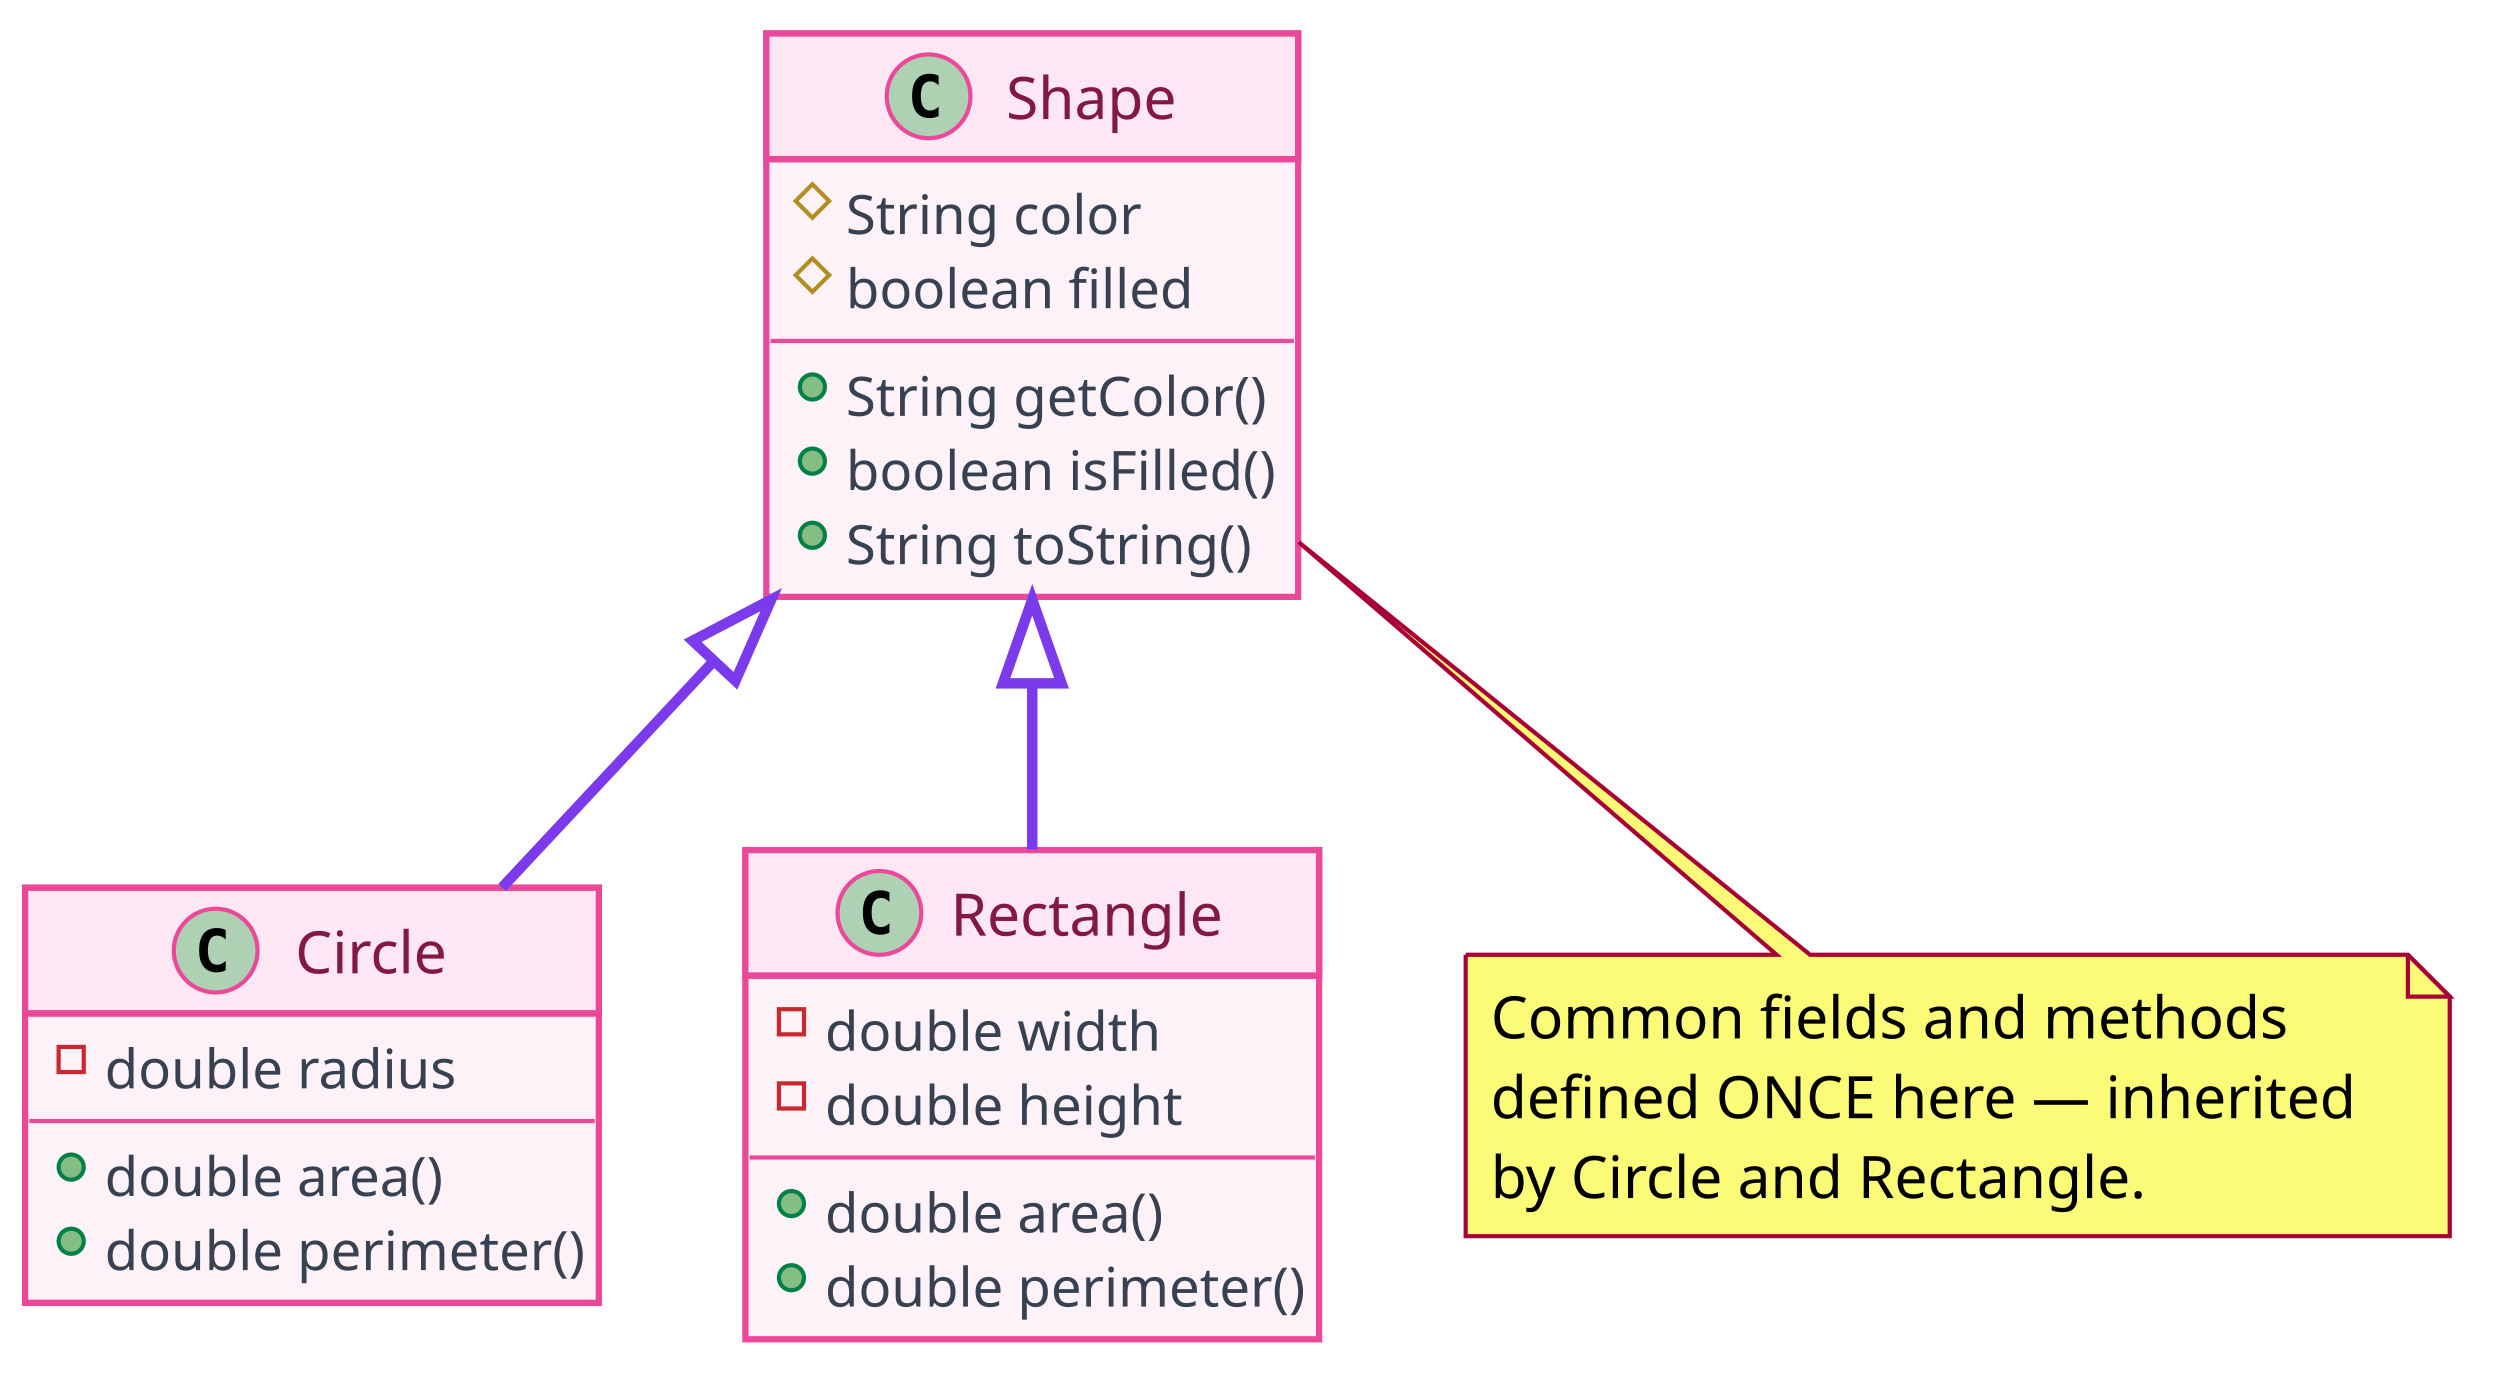
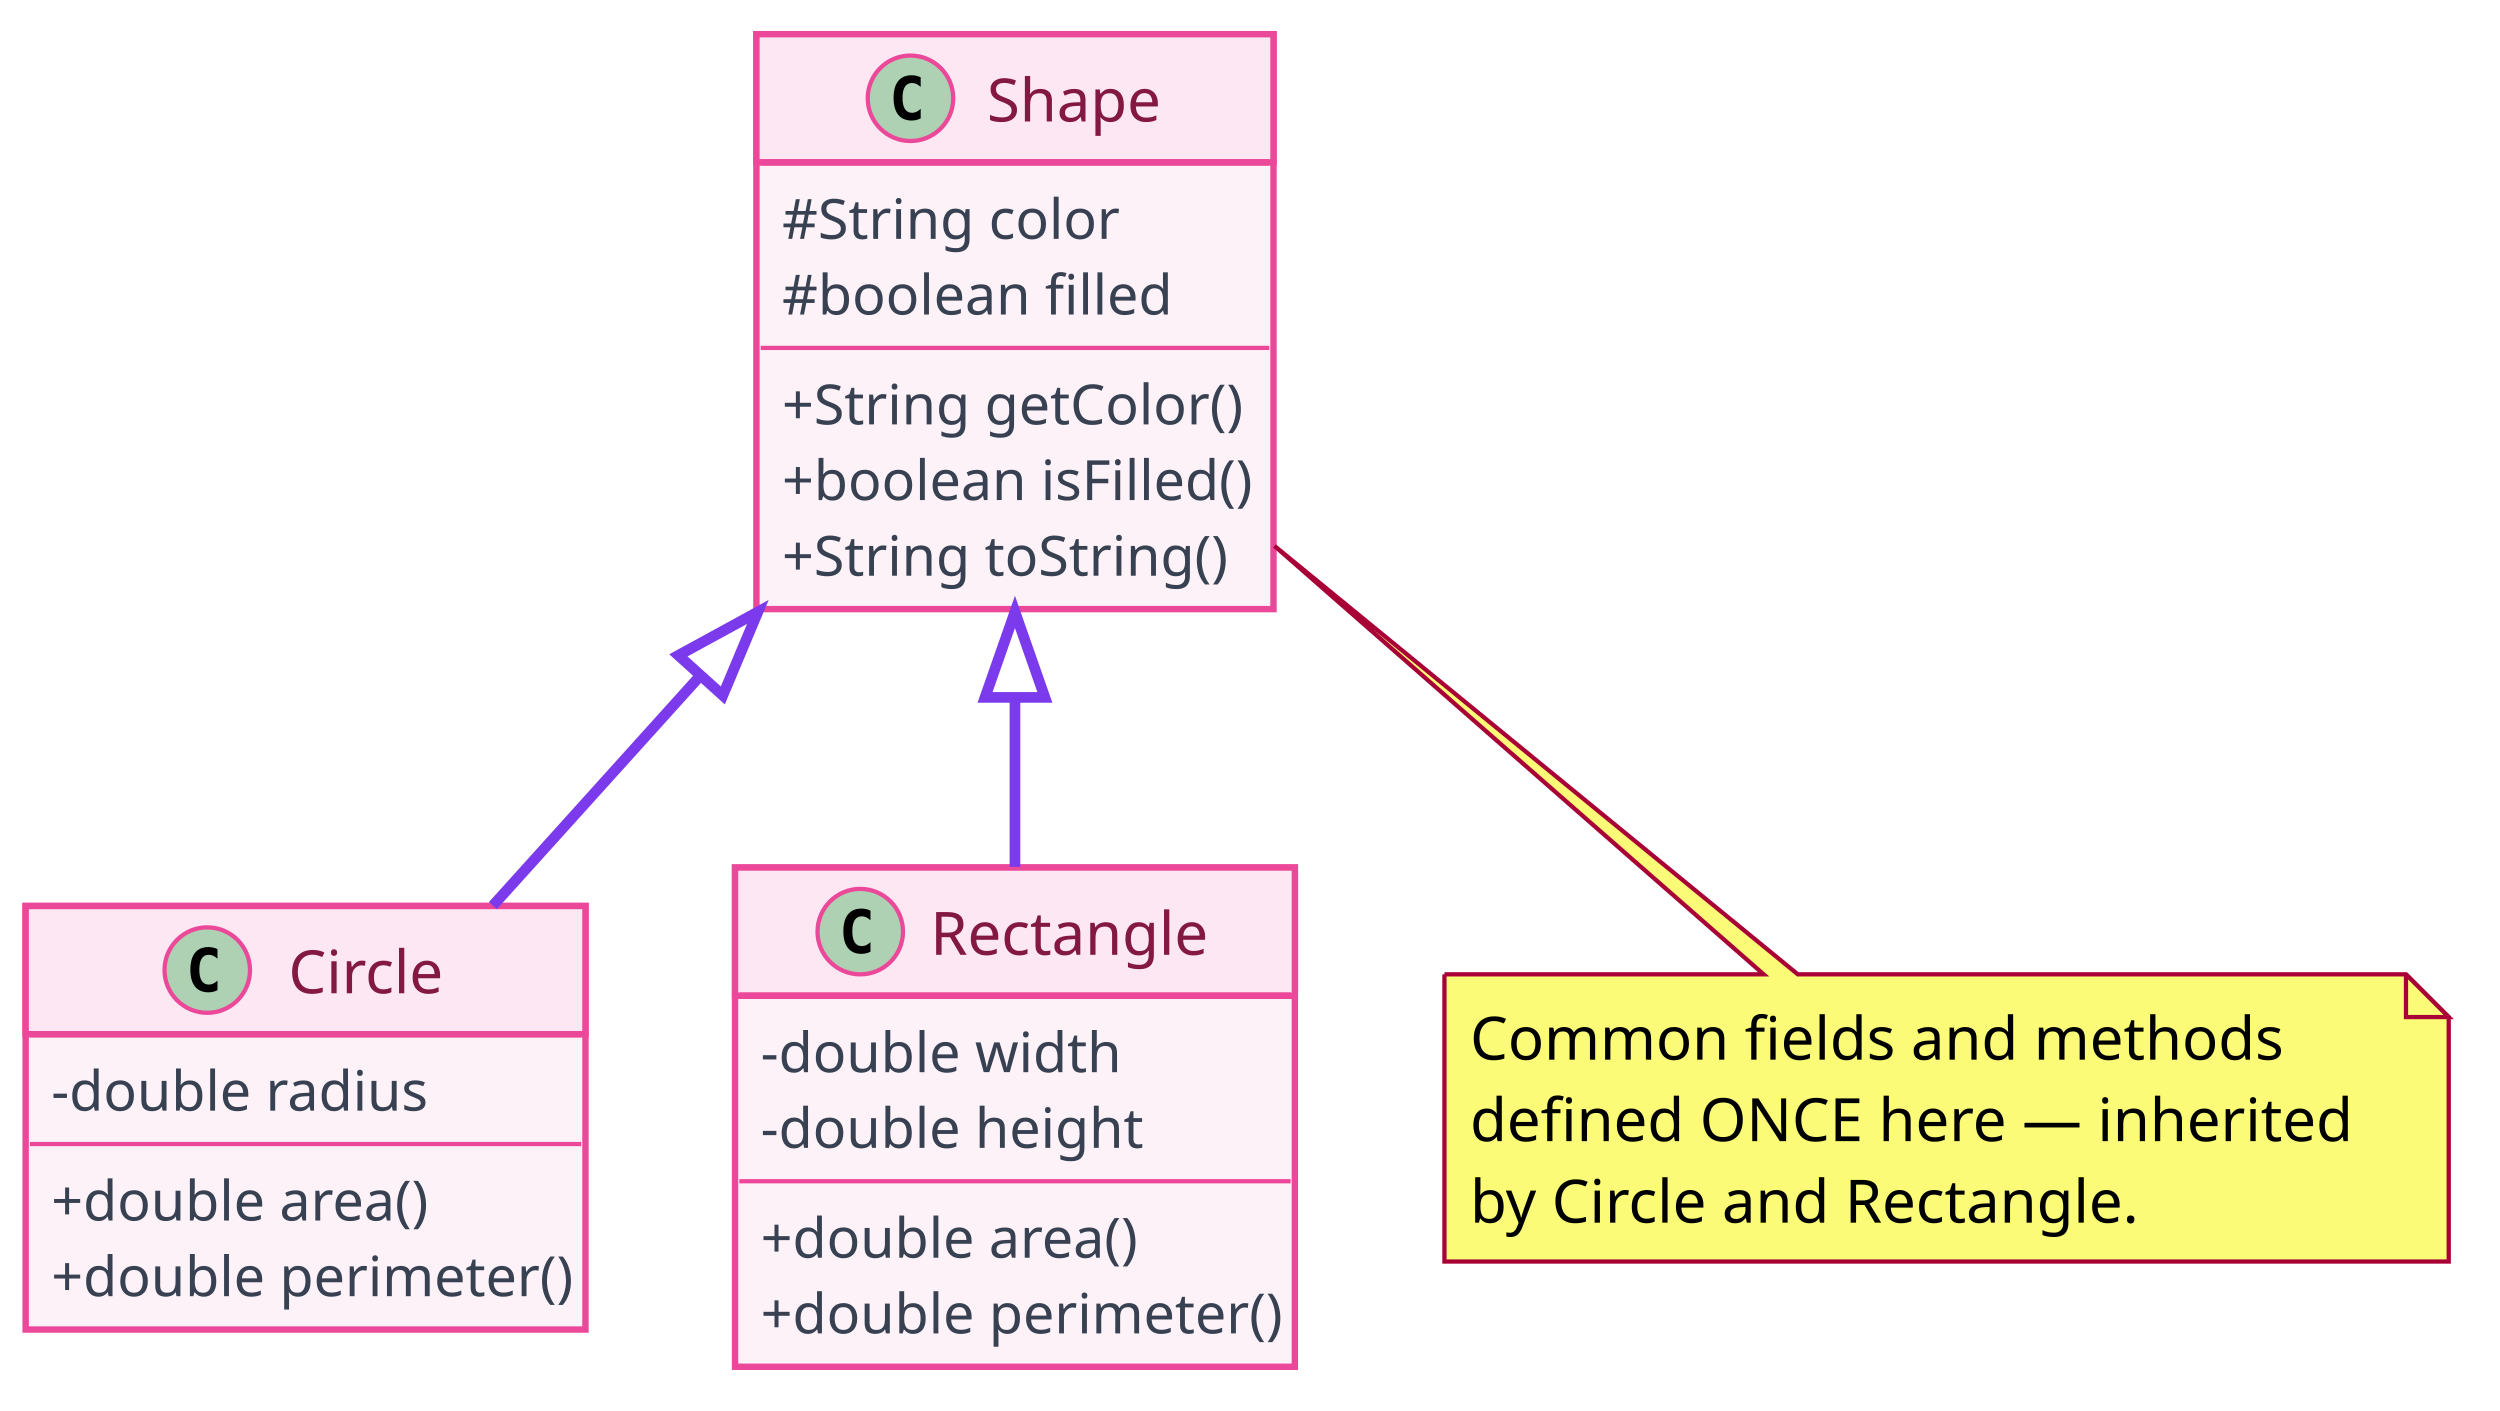
- <svg xmlns="http://www.w3.org/2000/svg" contentScriptType="application/ecmascript" contentStyleType="text/css" height="330px" preserveAspectRatio="none" style="width:597px;height:330px;" version="1.1" viewBox="0 0 597 330" width="597px" zoomAndPan="magnify">
+ <svg xmlns="http://www.w3.org/2000/svg" contentScriptType="application/ecmascript" contentStyleType="text/css" height="330px" preserveAspectRatio="none" style="width:585px;height:330px;" version="1.1" viewBox="0 0 585 330" width="585px" zoomAndPan="magnify">
  <defs />
  <g>
-     <rect fill="#FDF2F8" height="134.53" id="Shape" style="stroke: #EC4899; stroke-width: 1.5;" width="127" x="183" y="8" />
-     <rect fill="#FCE7F3" height="30" style="stroke: #EC4899; stroke-width: 1.5;" width="127" x="183" y="8" />
-     <ellipse cx="221.75" cy="23" fill="#ADD1B2" rx="10" ry="10" style="stroke: #EC4899; stroke-width: 1.0;" />
-     <path d="M224.141,27.703 Q223.656,27.953 223.125,28.078 Q222.609,28.203 222.031,28.203 Q219.969,28.203 218.875,26.844 Q217.797,25.484 217.797,22.906 Q217.797,20.328 218.875,18.969 Q219.969,17.609 222.031,17.609 Q222.609,17.609 223.141,17.734 Q223.672,17.859 224.141,18.094 L224.141,20.344 Q223.625,19.859 223.125,19.641 Q222.641,19.422 222.125,19.422 Q221.016,19.422 220.453,20.297 Q219.891,21.172 219.891,22.906 Q219.891,24.625 220.453,25.516 Q221.016,26.391 222.125,26.391 Q222.641,26.391 223.125,26.172 Q223.625,25.938 224.141,25.469 L224.141,27.703 Z " />
-     <text fill="#831843" font-family="Segoe UI" font-size="14" lengthAdjust="spacingAndGlyphs" textLength="42" x="240.25" y="28.432">Shape</text>
-     <line style="stroke: #EC4899; stroke-width: 1.5;" x1="184" x2="309" y1="38" y2="38" />
-     <polygon fill="none" points="194,44,198,48,194,52,190,48" style="stroke: #B38D22; stroke-width: 1.0;" />
-     <text fill="#374151" font-family="Segoe UI" font-size="13" lengthAdjust="spacingAndGlyphs" textLength="69" x="202" y="55.897">String color</text>
-     <polygon fill="none" points="194,61.706,198,65.706,194,69.706,190,65.706" style="stroke: #B38D22; stroke-width: 1.0;" />
-     <text fill="#374151" font-family="Segoe UI" font-size="13" lengthAdjust="spacingAndGlyphs" textLength="80" x="202" y="73.603">boolean filled</text>
-     <line style="stroke: #EC4899; stroke-width: 1.0;" x1="184" x2="309" y1="81.412" y2="81.412" />
-     <ellipse cx="194" cy="92.412" fill="#84BE84" rx="3" ry="3" style="stroke: #038048; stroke-width: 1.0;" />
-     <text fill="#374151" font-family="Segoe UI" font-size="13" lengthAdjust="spacingAndGlyphs" textLength="102" x="202" y="99.309">String  getColor()</text>
-     <ellipse cx="194" cy="110.118" fill="#84BE84" rx="3" ry="3" style="stroke: #038048; stroke-width: 1.0;" />
-     <text fill="#374151" font-family="Segoe UI" font-size="13" lengthAdjust="spacingAndGlyphs" textLength="100" x="202" y="117.015">boolean isFilled()</text>
-     <ellipse cx="194" cy="127.824" fill="#84BE84" rx="3" ry="3" style="stroke: #038048; stroke-width: 1.0;" />
-     <text fill="#374151" font-family="Segoe UI" font-size="13" lengthAdjust="spacingAndGlyphs" textLength="99" x="202" y="134.721">String  toString()</text>
-     <rect fill="#FDF2F8" height="99.118" id="Circle" style="stroke: #EC4899; stroke-width: 1.5;" width="137" x="6" y="212" />
-     <rect fill="#FCE7F3" height="30" style="stroke: #EC4899; stroke-width: 1.5;" width="137" x="6" y="212" />
-     <ellipse cx="51.5" cy="227" fill="#ADD1B2" rx="10" ry="10" style="stroke: #EC4899; stroke-width: 1.0;" />
-     <path d="M53.891,231.703 Q53.406,231.953 52.875,232.078 Q52.359,232.203 51.781,232.203 Q49.719,232.203 48.625,230.844 Q47.547,229.484 47.547,226.906 Q47.547,224.328 48.625,222.969 Q49.719,221.609 51.781,221.609 Q52.359,221.609 52.891,221.734 Q53.422,221.859 53.891,222.094 L53.891,224.344 Q53.375,223.859 52.875,223.641 Q52.391,223.422 51.875,223.422 Q50.766,223.422 50.203,224.297 Q49.641,225.172 49.641,226.906 Q49.641,228.625 50.203,229.516 Q50.766,230.391 51.875,230.391 Q52.391,230.391 52.875,230.172 Q53.375,229.938 53.891,229.469 L53.891,231.703 Z " />
-     <text fill="#831843" font-family="Segoe UI" font-size="14" lengthAdjust="spacingAndGlyphs" textLength="38" x="70.5" y="232.432">Circle</text>
-     <line style="stroke: #EC4899; stroke-width: 1.5;" x1="7" x2="142" y1="242" y2="242" />
-     <rect fill="none" height="6" style="stroke: #C82930; stroke-width: 1.0;" width="6" x="14" y="250" />
-     <text fill="#374151" font-family="Segoe UI" font-size="13" lengthAdjust="spacingAndGlyphs" textLength="82" x="25" y="259.897">double radius</text>
-     <line style="stroke: #EC4899; stroke-width: 1.0;" x1="7" x2="142" y1="267.706" y2="267.706" />
-     <ellipse cx="17" cy="278.706" fill="#84BE84" rx="3" ry="3" style="stroke: #038048; stroke-width: 1.0;" />
-     <text fill="#374151" font-family="Segoe UI" font-size="13" lengthAdjust="spacingAndGlyphs" textLength="79" x="25" y="285.603">double area()</text>
-     <ellipse cx="17" cy="296.412" fill="#84BE84" rx="3" ry="3" style="stroke: #038048; stroke-width: 1.0;" />
-     <text fill="#374151" font-family="Segoe UI" font-size="13" lengthAdjust="spacingAndGlyphs" textLength="112" x="25" y="303.309">double perimeter()</text>
-     <rect fill="#FDF2F8" height="116.824" id="Rectangle" style="stroke: #EC4899; stroke-width: 1.5;" width="137" x="178" y="203" />
-     <rect fill="#FCE7F3" height="30" style="stroke: #EC4899; stroke-width: 1.5;" width="137" x="178" y="203" />
-     <ellipse cx="210" cy="218" fill="#ADD1B2" rx="10" ry="10" style="stroke: #EC4899; stroke-width: 1.0;" />
-     <path d="M212.391,222.703 Q211.906,222.953 211.375,223.078 Q210.859,223.203 210.281,223.203 Q208.219,223.203 207.125,221.844 Q206.047,220.484 206.047,217.906 Q206.047,215.328 207.125,213.969 Q208.219,212.609 210.281,212.609 Q210.859,212.609 211.391,212.734 Q211.922,212.859 212.391,213.094 L212.391,215.344 Q211.875,214.859 211.375,214.641 Q210.891,214.422 210.375,214.422 Q209.266,214.422 208.703,215.297 Q208.141,216.172 208.141,217.906 Q208.141,219.625 208.703,220.516 Q209.266,221.391 210.375,221.391 Q210.891,221.391 211.375,221.172 Q211.875,220.938 212.391,220.469 L212.391,222.703 Z " />
-     <text fill="#831843" font-family="Segoe UI" font-size="14" lengthAdjust="spacingAndGlyphs" textLength="67" x="227" y="223.432">Rectangle</text>
-     <line style="stroke: #EC4899; stroke-width: 1.5;" x1="179" x2="314" y1="233" y2="233" />
-     <rect fill="none" height="6" style="stroke: #C82930; stroke-width: 1.0;" width="6" x="186" y="241" />
-     <text fill="#374151" font-family="Segoe UI" font-size="13" lengthAdjust="spacingAndGlyphs" textLength="79" x="197" y="250.897">double width</text>
-     <rect fill="none" height="6" style="stroke: #C82930; stroke-width: 1.0;" width="6" x="186" y="258.706" />
-     <text fill="#374151" font-family="Segoe UI" font-size="13" lengthAdjust="spacingAndGlyphs" textLength="84" x="197" y="268.603">double height</text>
-     <line style="stroke: #EC4899; stroke-width: 1.0;" x1="179" x2="314" y1="276.412" y2="276.412" />
-     <ellipse cx="189" cy="287.412" fill="#84BE84" rx="3" ry="3" style="stroke: #038048; stroke-width: 1.0;" />
-     <text fill="#374151" font-family="Segoe UI" font-size="13" lengthAdjust="spacingAndGlyphs" textLength="79" x="197" y="294.309">double area()</text>
-     <ellipse cx="189" cy="305.118" fill="#84BE84" rx="3" ry="3" style="stroke: #038048; stroke-width: 1.0;" />
-     <text fill="#374151" font-family="Segoe UI" font-size="13" lengthAdjust="spacingAndGlyphs" textLength="112" x="197" y="312.015">double perimeter()</text>
-     <path d="M350,228 L350,295.204 A0,0 0 0 0 350,295.204 L585,295.204 A0,0 0 0 0 585,295.204 L585,238 L575,228 L432.25,228 L310.13,129.47 L424.25,228 L350,228 A0,0 0 0 0 350,228 " fill="#FBFB77" style="stroke: #A80036; stroke-width: 1.0;" />
-     <path d="M575,228 L575,238 L585,238 L575,228 " fill="#FBFB77" style="stroke: #A80036; stroke-width: 1.0;" />
-     <text fill="#000000" font-family="Segoe UI" font-size="14" lengthAdjust="spacingAndGlyphs" textLength="194" x="356" y="247.966">Common fields and methods</text>
-     <text fill="#000000" font-family="Segoe UI" font-size="14" lengthAdjust="spacingAndGlyphs" textLength="214" x="356" y="267.034">defined ONCE here — inherited</text>
-     <text fill="#000000" font-family="Segoe UI" font-size="14" lengthAdjust="spacingAndGlyphs" textLength="163" x="356" y="286.102">by Circle and Rectangle.</text>
-     <path d="M170.49,157.81 C153.23,176.27 135.43,195.32 119.91,211.92 " fill="none" id="Shape&lt;-Circle" style="stroke: #7C3AED; stroke-width: 2.5;" />
-     <polygon fill="none" points="165.39,153.02,184.16,143.19,175.62,162.58,165.39,153.02" style="stroke: #7C3AED; stroke-width: 2.5;" />
-     <path d="M246.5,163.29 C246.5,176.71 246.5,190.28 246.5,202.85 " fill="none" id="Shape&lt;-Rectangle" style="stroke: #7C3AED; stroke-width: 2.5;" />
-     <polygon fill="none" points="239.5,163.19,246.5,143.19,253.5,163.19,239.5,163.19" style="stroke: #7C3AED; stroke-width: 2.5;" />
+     <rect fill="#FDF2F8" height="134.53" id="Shape" style="stroke: #EC4899; stroke-width: 1.5;" width="121" x="177" y="8" />
+     <rect fill="#FCE7F3" height="30" style="stroke: #EC4899; stroke-width: 1.5;" width="121" x="177" y="8" />
+     <ellipse cx="213.05" cy="23" fill="#ADD1B2" rx="10" ry="10" style="stroke: #EC4899; stroke-width: 1.0;" />
+     <path d="M215.441,27.703 Q214.956,27.953 214.425,28.078 Q213.909,28.203 213.331,28.203 Q211.269,28.203 210.175,26.844 Q209.097,25.484 209.097,22.906 Q209.097,20.328 210.175,18.969 Q211.269,17.609 213.331,17.609 Q213.909,17.609 214.441,17.734 Q214.972,17.859 215.441,18.094 L215.441,20.344 Q214.925,19.859 214.425,19.641 Q213.941,19.422 213.425,19.422 Q212.316,19.422 211.753,20.297 Q211.191,21.172 211.191,22.906 Q211.191,24.625 211.753,25.516 Q212.316,26.391 213.425,26.391 Q213.941,26.391 214.425,26.172 Q214.925,25.938 215.441,25.469 L215.441,27.703 Z " />
+     <text fill="#831843" font-family="Segoe UI" font-size="14" lengthAdjust="spacingAndGlyphs" textLength="42" x="230.95" y="28.432">Shape</text>
+     <line style="stroke: #EC4899; stroke-width: 1.5;" x1="178" x2="297" y1="38" y2="38" />
+     <text fill="#374151" font-family="Segoe UI" font-size="13" lengthAdjust="spacingAndGlyphs" textLength="77" x="183" y="55.897">#String color</text>
+     <text fill="#374151" font-family="Segoe UI" font-size="13" lengthAdjust="spacingAndGlyphs" textLength="88" x="183" y="73.603">#boolean filled</text>
+     <line style="stroke: #EC4899; stroke-width: 1.0;" x1="178" x2="297" y1="81.412" y2="81.412" />
+     <text fill="#374151" font-family="Segoe UI" font-size="13" lengthAdjust="spacingAndGlyphs" textLength="109" x="183" y="99.309">+String  getColor()</text>
+     <text fill="#374151" font-family="Segoe UI" font-size="13" lengthAdjust="spacingAndGlyphs" textLength="107" x="183" y="117.015">+boolean isFilled()</text>
+     <text fill="#374151" font-family="Segoe UI" font-size="13" lengthAdjust="spacingAndGlyphs" textLength="106" x="183" y="134.721">+String  toString()</text>
+     <rect fill="#FDF2F8" height="99.118" id="Circle" style="stroke: #EC4899; stroke-width: 1.5;" width="131" x="6" y="212" />
+     <rect fill="#FCE7F3" height="30" style="stroke: #EC4899; stroke-width: 1.5;" width="131" x="6" y="212" />
+     <ellipse cx="48.5" cy="227" fill="#ADD1B2" rx="10" ry="10" style="stroke: #EC4899; stroke-width: 1.0;" />
+     <path d="M50.891,231.703 Q50.406,231.953 49.875,232.078 Q49.359,232.203 48.781,232.203 Q46.719,232.203 45.625,230.844 Q44.547,229.484 44.547,226.906 Q44.547,224.328 45.625,222.969 Q46.719,221.609 48.781,221.609 Q49.359,221.609 49.891,221.734 Q50.422,221.859 50.891,222.094 L50.891,224.344 Q50.375,223.859 49.875,223.641 Q49.391,223.422 48.875,223.422 Q47.766,223.422 47.203,224.297 Q46.641,225.172 46.641,226.906 Q46.641,228.625 47.203,229.516 Q47.766,230.391 48.875,230.391 Q49.391,230.391 49.875,230.172 Q50.375,229.938 50.891,229.469 L50.891,231.703 Z " />
+     <text fill="#831843" font-family="Segoe UI" font-size="14" lengthAdjust="spacingAndGlyphs" textLength="38" x="67.5" y="232.432">Circle</text>
+     <line style="stroke: #EC4899; stroke-width: 1.5;" x1="7" x2="136" y1="242" y2="242" />
+     <text fill="#374151" font-family="Segoe UI" font-size="13" lengthAdjust="spacingAndGlyphs" textLength="86" x="12" y="259.897">-double radius</text>
+     <line style="stroke: #EC4899; stroke-width: 1.0;" x1="7" x2="136" y1="267.706" y2="267.706" />
+     <text fill="#374151" font-family="Segoe UI" font-size="13" lengthAdjust="spacingAndGlyphs" textLength="86" x="12" y="285.603">+double area()</text>
+     <text fill="#374151" font-family="Segoe UI" font-size="13" lengthAdjust="spacingAndGlyphs" textLength="119" x="12" y="303.309">+double perimeter()</text>
+     <rect fill="#FDF2F8" height="116.824" id="Rectangle" style="stroke: #EC4899; stroke-width: 1.5;" width="131" x="172" y="203" />
+     <rect fill="#FCE7F3" height="30" style="stroke: #EC4899; stroke-width: 1.5;" width="131" x="172" y="203" />
+     <ellipse cx="201.3" cy="218" fill="#ADD1B2" rx="10" ry="10" style="stroke: #EC4899; stroke-width: 1.0;" />
+     <path d="M203.691,222.703 Q203.206,222.953 202.675,223.078 Q202.159,223.203 201.581,223.203 Q199.519,223.203 198.425,221.844 Q197.347,220.484 197.347,217.906 Q197.347,215.328 198.425,213.969 Q199.519,212.609 201.581,212.609 Q202.159,212.609 202.691,212.734 Q203.222,212.859 203.691,213.094 L203.691,215.344 Q203.175,214.859 202.675,214.641 Q202.191,214.422 201.675,214.422 Q200.566,214.422 200.003,215.297 Q199.441,216.172 199.441,217.906 Q199.441,219.625 200.003,220.516 Q200.566,221.391 201.675,221.391 Q202.191,221.391 202.675,221.172 Q203.175,220.938 203.691,220.469 L203.691,222.703 Z " />
+     <text fill="#831843" font-family="Segoe UI" font-size="14" lengthAdjust="spacingAndGlyphs" textLength="67" x="217.7" y="223.432">Rectangle</text>
+     <line style="stroke: #EC4899; stroke-width: 1.5;" x1="173" x2="302" y1="233" y2="233" />
+     <text fill="#374151" font-family="Segoe UI" font-size="13" lengthAdjust="spacingAndGlyphs" textLength="83" x="178" y="250.897">-double width</text>
+     <text fill="#374151" font-family="Segoe UI" font-size="13" lengthAdjust="spacingAndGlyphs" textLength="88" x="178" y="268.603">-double height</text>
+     <line style="stroke: #EC4899; stroke-width: 1.0;" x1="173" x2="302" y1="276.412" y2="276.412" />
+     <text fill="#374151" font-family="Segoe UI" font-size="13" lengthAdjust="spacingAndGlyphs" textLength="86" x="178" y="294.309">+double area()</text>
+     <text fill="#374151" font-family="Segoe UI" font-size="13" lengthAdjust="spacingAndGlyphs" textLength="119" x="178" y="312.015">+double perimeter()</text>
+     <path d="M338,228 L338,295.204 A0,0 0 0 0 338,295.204 L573,295.204 A0,0 0 0 0 573,295.204 L573,238 L563,228 L420.7,228 L298.23,127.75 L412.7,228 L338,228 A0,0 0 0 0 338,228 " fill="#FBFB77" style="stroke: #A80036; stroke-width: 1.0;" />
+     <path d="M563,228 L563,238 L573,238 L563,228 " fill="#FBFB77" style="stroke: #A80036; stroke-width: 1.0;" />
+     <text fill="#000000" font-family="Segoe UI" font-size="14" lengthAdjust="spacingAndGlyphs" textLength="194" x="344" y="247.966">Common fields and methods</text>
+     <text fill="#000000" font-family="Segoe UI" font-size="14" lengthAdjust="spacingAndGlyphs" textLength="214" x="344" y="267.034">defined ONCE here — inherited</text>
+     <text fill="#000000" font-family="Segoe UI" font-size="14" lengthAdjust="spacingAndGlyphs" textLength="163" x="344" y="286.102">by Circle and Rectangle.</text>
+     <path d="M163.89,158.09 C147.32,176.46 130.23,195.4 115.33,211.92 " fill="none" id="Shape&lt;-Circle" style="stroke: #7C3AED; stroke-width: 2.5;" />
+     <polygon fill="none" points="158.74,153.35,177.34,143.19,169.14,162.73,158.74,153.35" style="stroke: #7C3AED; stroke-width: 2.5;" />
+     <path d="M237.5,163.29 C237.5,176.71 237.5,190.28 237.5,202.85 " fill="none" id="Shape&lt;-Rectangle" style="stroke: #7C3AED; stroke-width: 2.5;" />
+     <polygon fill="none" points="230.5,163.19,237.5,143.19,244.5,163.19,230.5,163.19" style="stroke: #7C3AED; stroke-width: 2.5;" />
  </g>
</svg>
